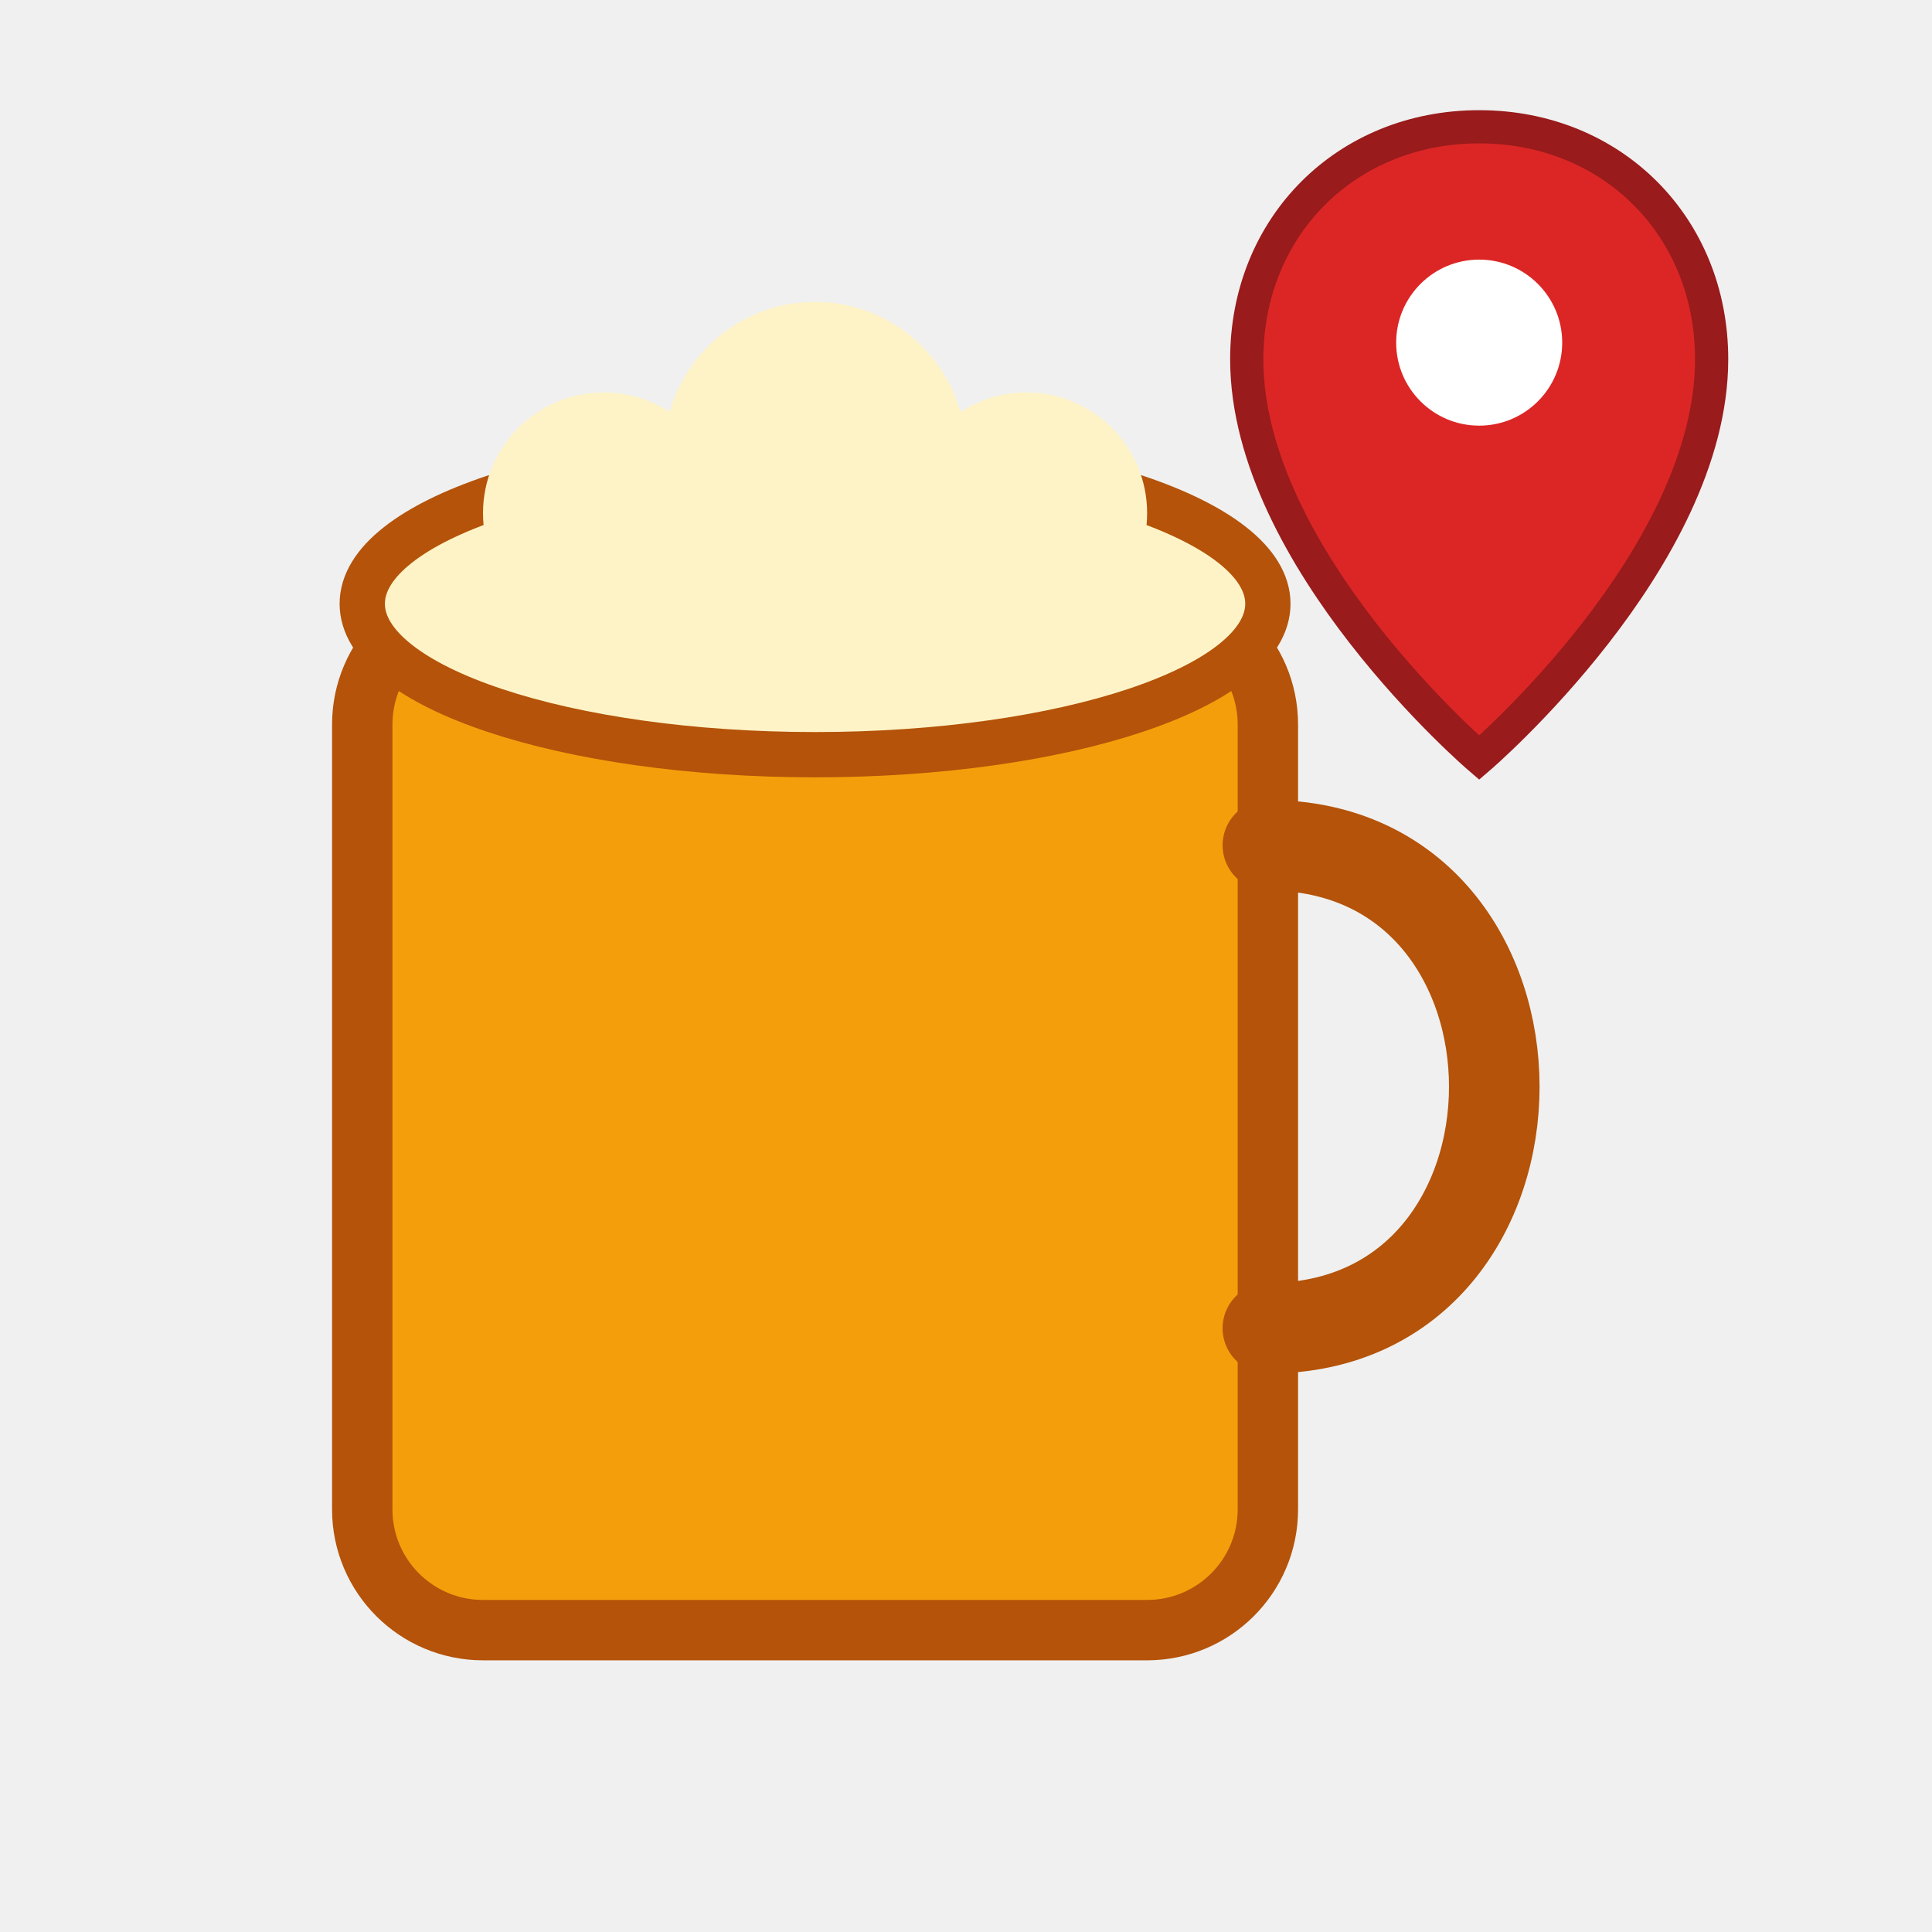
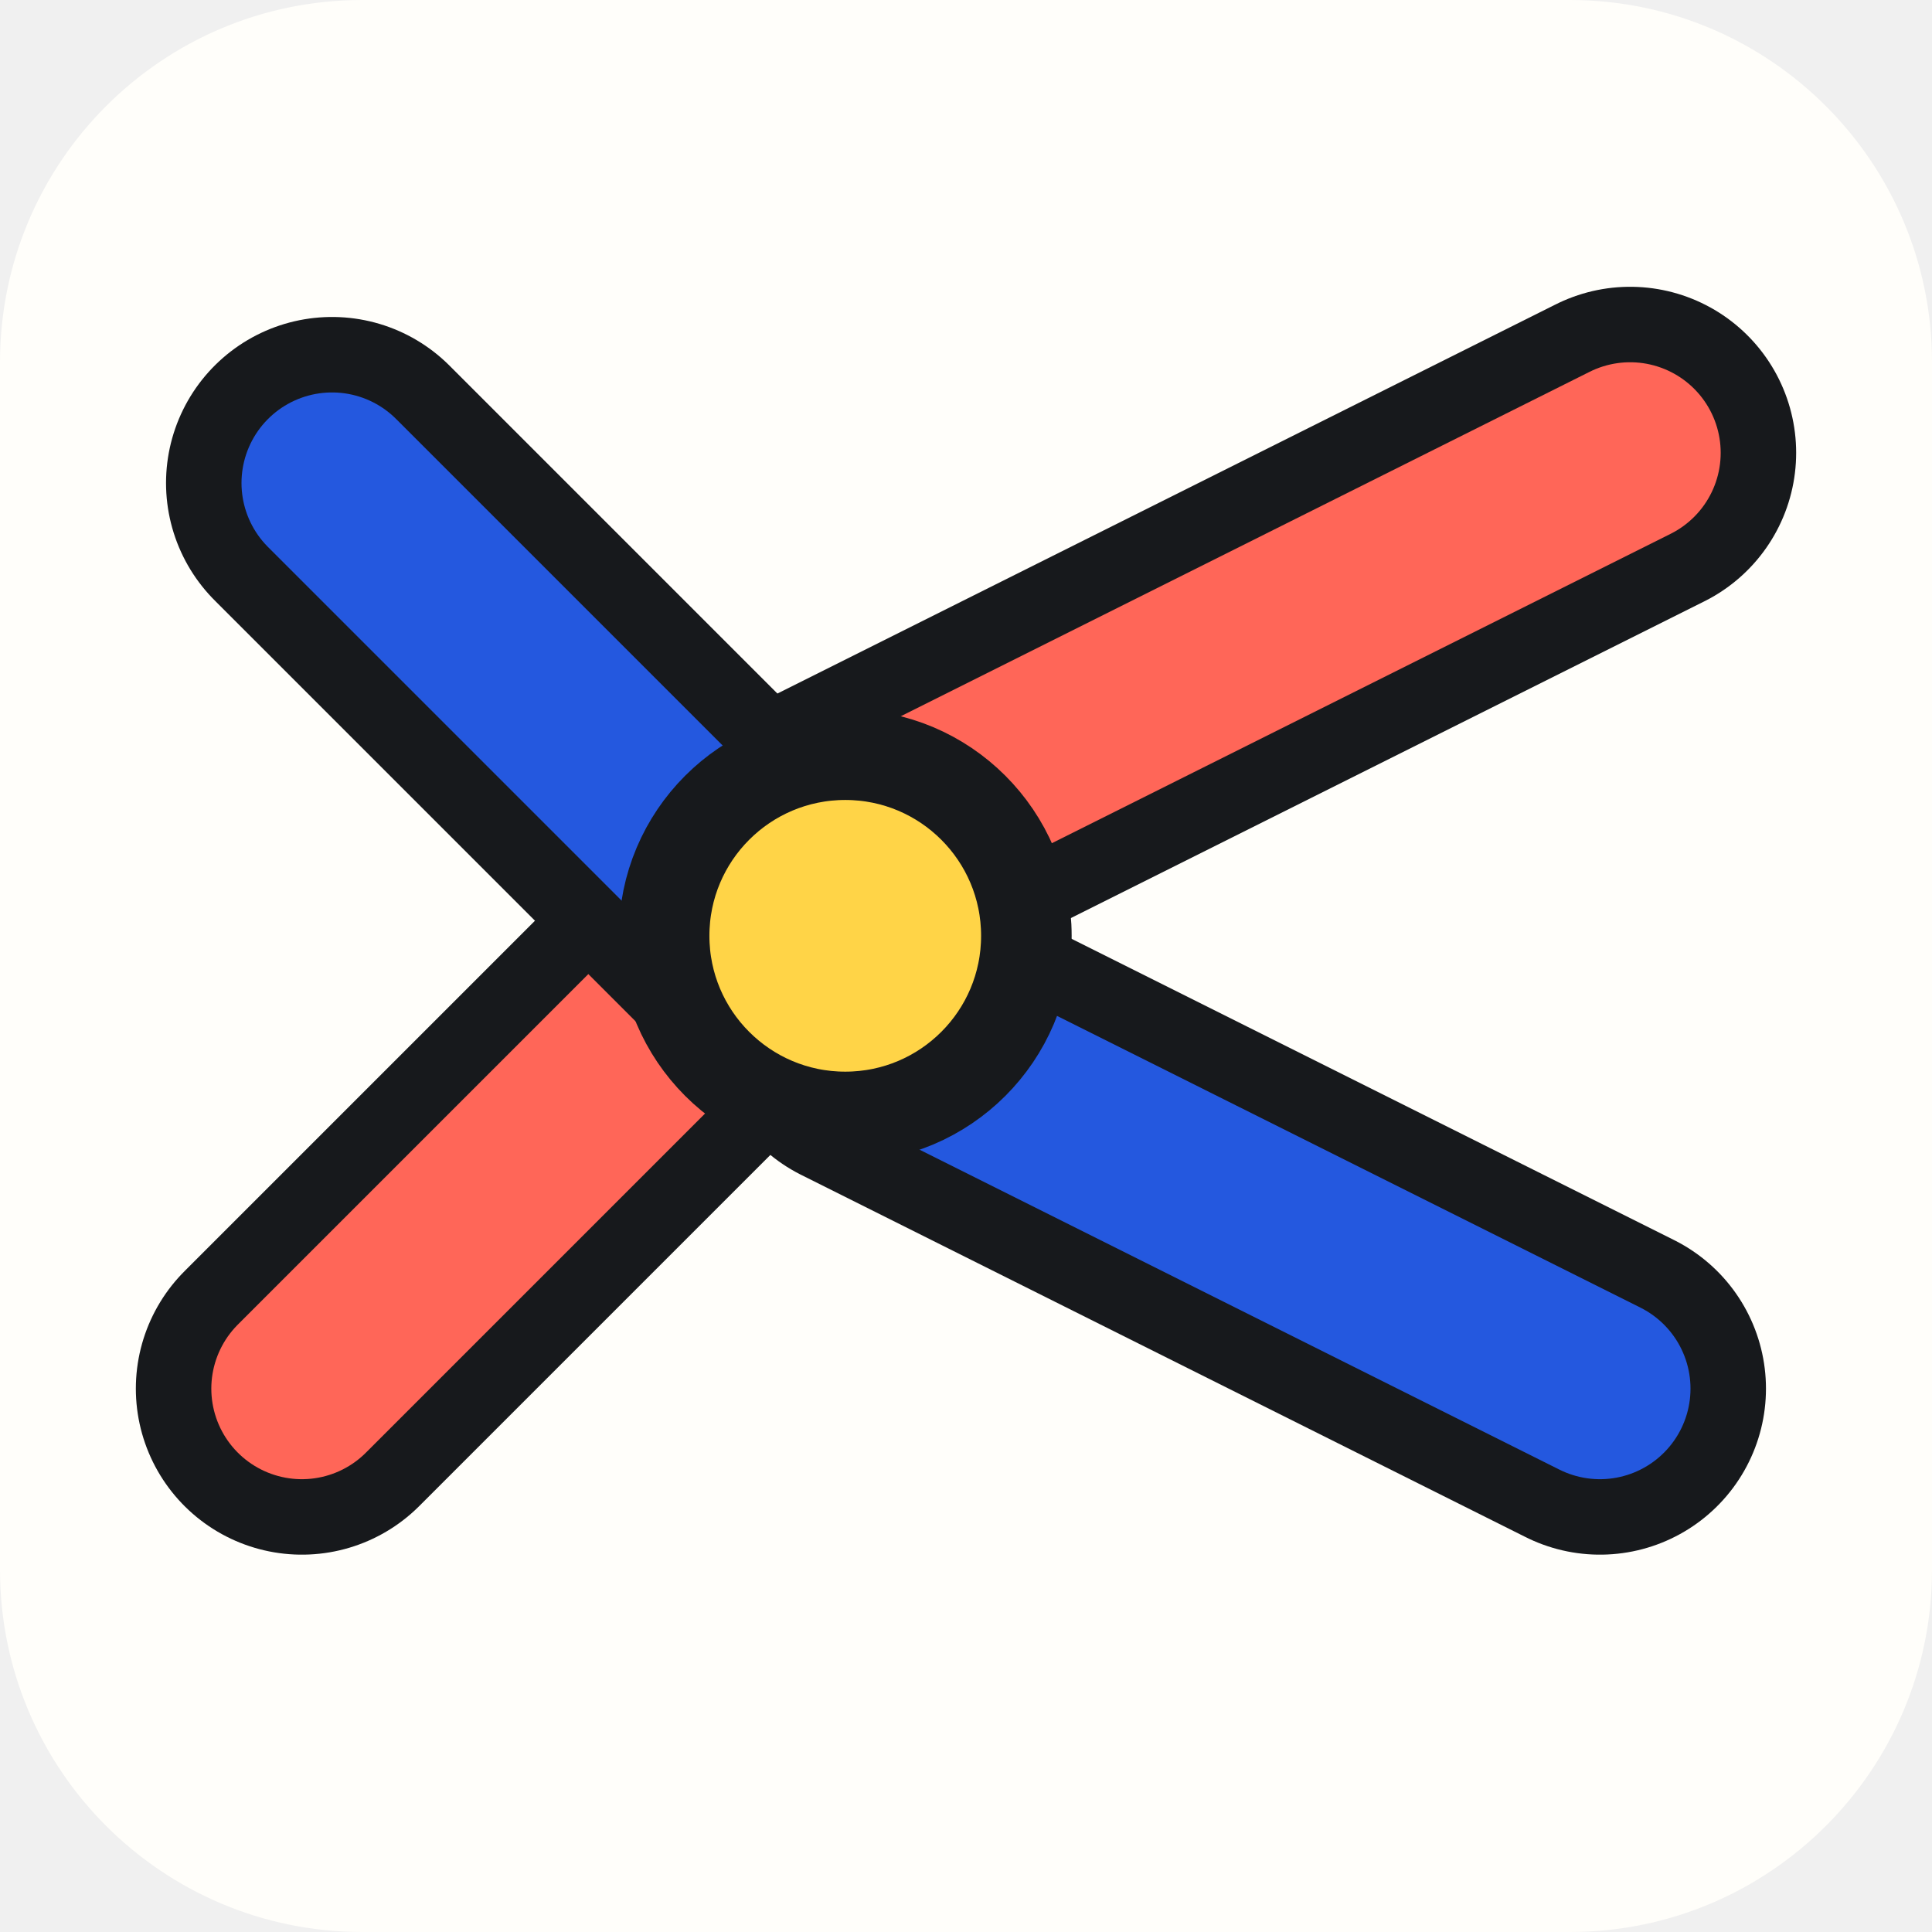
<svg xmlns="http://www.w3.org/2000/svg" viewBox="0 0 64 64">
-   <rect x="12" y="20" width="30" height="34" rx="4" fill="#f59e0b" stroke="#b45309" stroke-width="2" />
-   <ellipse cx="27" cy="20" rx="15" ry="5" fill="#fef3c7" stroke="#b45309" stroke-width="1.5" />
-   <circle cx="20" cy="17" r="4" fill="#fef3c7" />
-   <circle cx="27" cy="15" r="5" fill="#fef3c7" />
-   <circle cx="34" cy="17" r="4" fill="#fef3c7" />
-   <path d="M42 28 C52 28 52 44 42 44" fill="none" stroke="#b45309" stroke-width="3" stroke-linecap="round" />
-   <g transform="translate(38, 2) scale(0.55)">
-     <path d="M20 4 C12 4 6 10 6 18 C6 30 20 42 20 42 C20 42 34 30 34 18 C34 10 28 4 20 4Z" fill="#dc2626" stroke="#991b1b" stroke-width="2" />
-     <circle cx="20" cy="17" r="5" fill="white" />
-   </g>
+   <rect width="64" height="64" rx="12" fill="#FFFEFA" />
+   <path d="M10 46 28 28 54 15" fill="none" stroke="#17191C" stroke-width="11" stroke-linecap="round" stroke-linejoin="round" />
+   <path d="M10 46 28 28 54 15" fill="none" stroke="#FF6658" stroke-width="6" stroke-linecap="round" stroke-linejoin="round" />
+   <path d="m11 16 18 18 24 12" fill="none" stroke="#17191C" stroke-width="11" stroke-linecap="round" stroke-linejoin="round" />
+   <path d="m11 16 18 18 24 12" fill="none" stroke="#2458DF" stroke-width="6" stroke-linecap="round" stroke-linejoin="round" />
+   <circle cx="28" cy="31" r="6" fill="#FFD447" stroke="#17191C" stroke-width="3" />
</svg>
